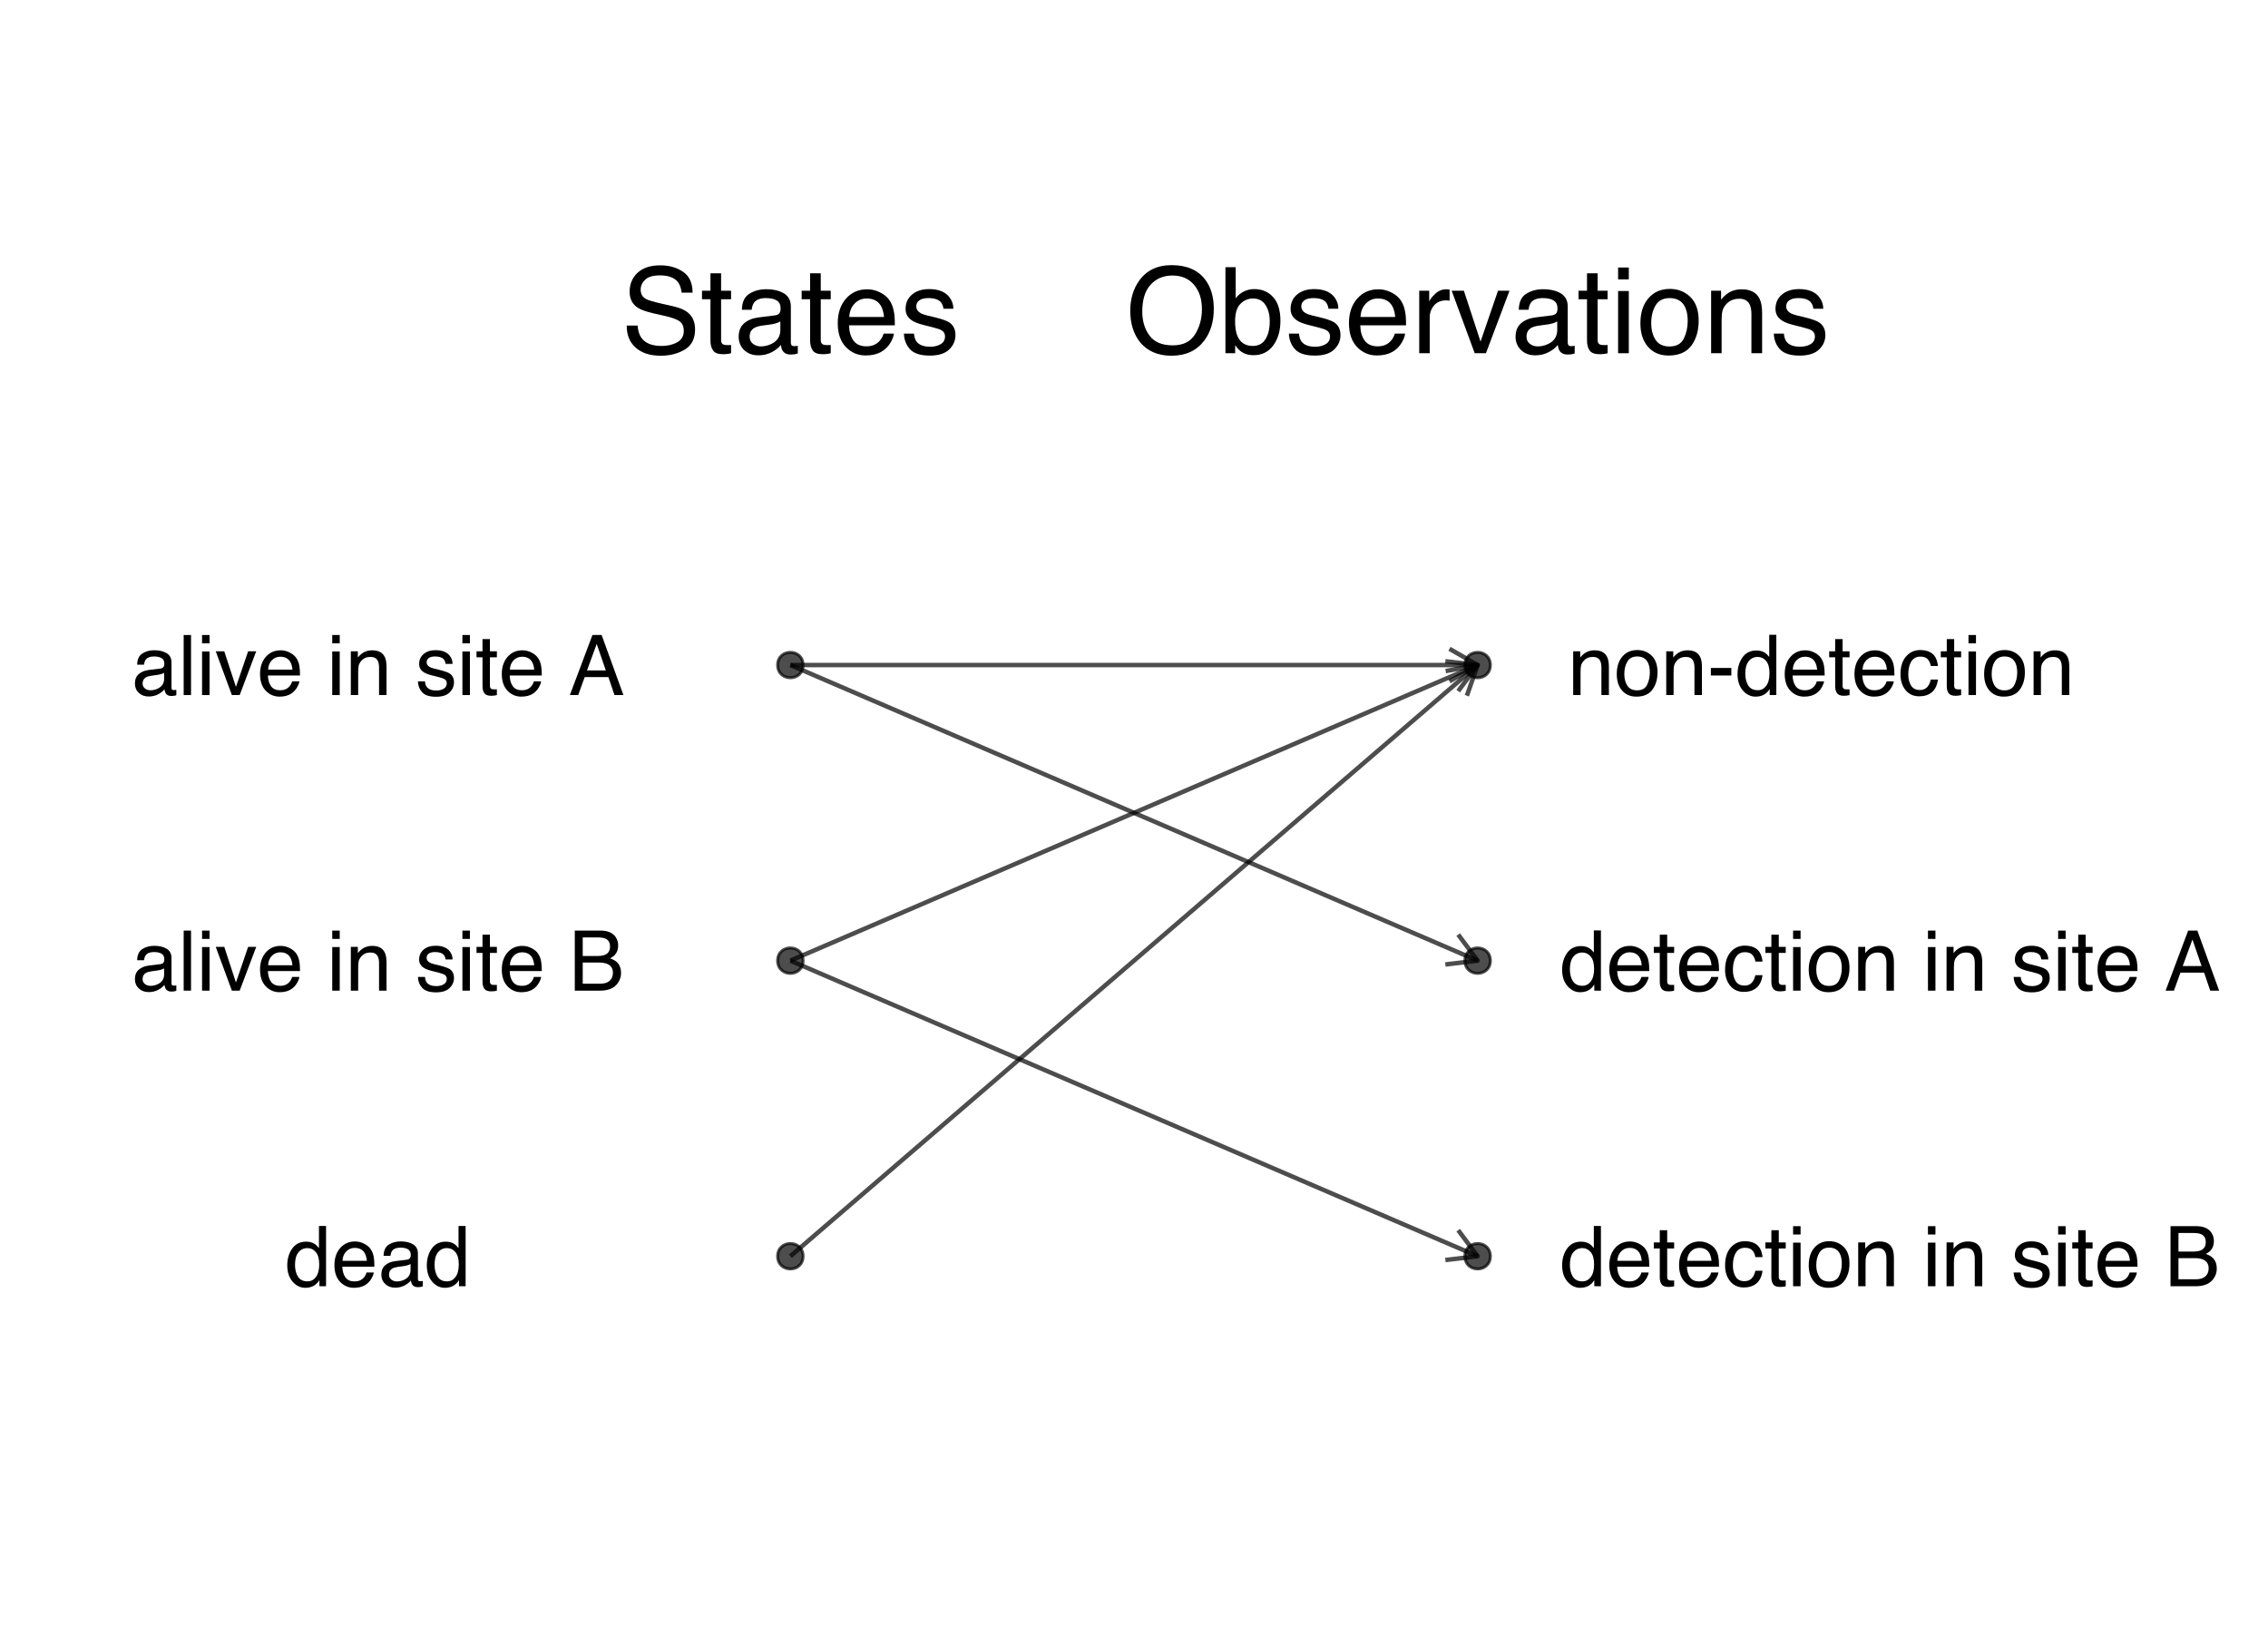
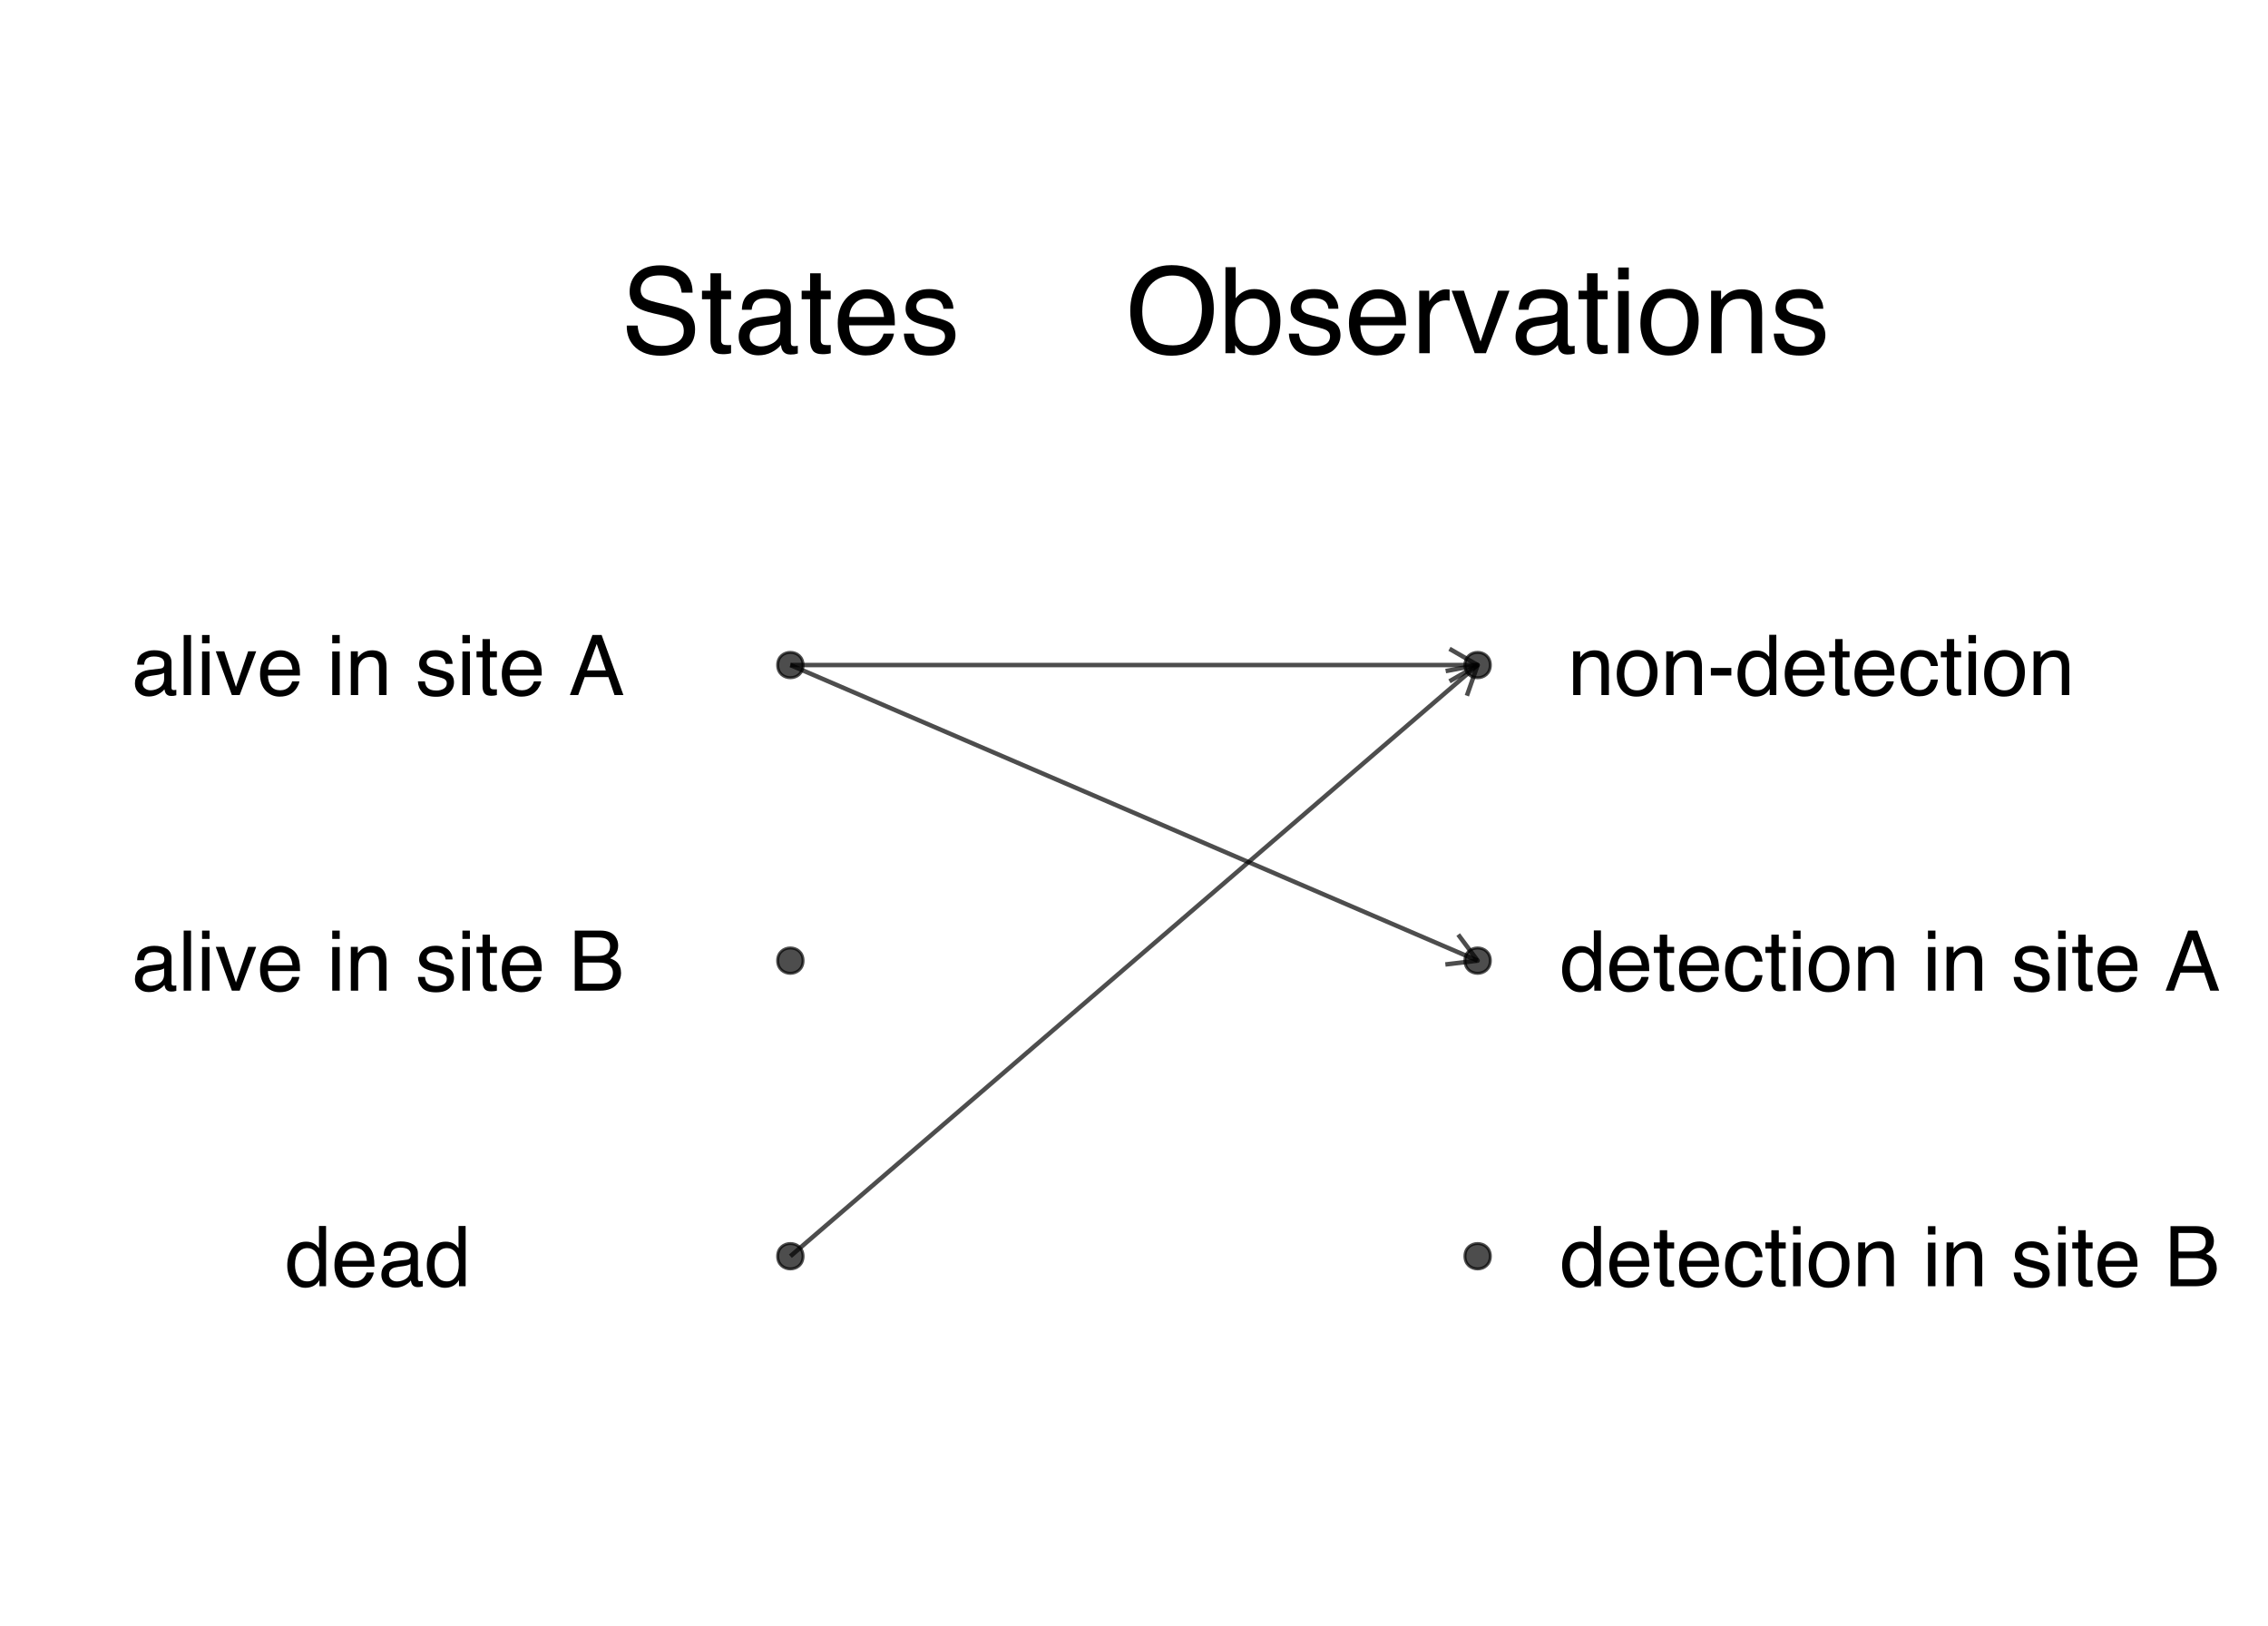
<svg xmlns="http://www.w3.org/2000/svg" xmlns:xlink="http://www.w3.org/1999/xlink" width="540pt" height="387pt" viewBox="0 0 540 387" version="1.1">
  <defs>
    <g>
      <symbol overflow="visible" id="glyph0-0">
        <path style="stroke:none;" d="M 0.641 0 L 0.641 -14.297 L 11.984 -14.297 L 11.984 0 Z M 10.188 -1.797 L 10.188 -12.5 L 2.438 -12.5 L 2.438 -1.797 Z M 10.188 -1.797 " />
      </symbol>
      <symbol overflow="visible" id="glyph0-1">
        <path style="stroke:none;" d="M 1.281 -10.422 L 2.953 -10.422 L 2.953 -8.938 C 3.441 -9.551 3.961 -9.988 4.516 -10.25 C 5.066 -10.52 5.68 -10.656 6.359 -10.656 C 7.828 -10.656 8.82 -10.141 9.344 -9.109 C 9.633 -8.547 9.781 -7.738 9.781 -6.688 L 9.781 0 L 8 0 L 8 -6.562 C 8 -7.195 7.906 -7.711 7.719 -8.109 C 7.406 -8.754 6.836 -9.078 6.016 -9.078 C 5.609 -9.078 5.27 -9.035 5 -8.953 C 4.52 -8.805 4.098 -8.52 3.734 -8.094 C 3.441 -7.75 3.25 -7.395 3.156 -7.031 C 3.07 -6.664 3.031 -6.141 3.031 -5.453 L 3.031 0 L 1.281 0 Z M 5.406 -10.672 Z M 5.406 -10.672 " />
      </symbol>
      <symbol overflow="visible" id="glyph0-2">
        <path style="stroke:none;" d="M 5.422 -1.125 C 6.578 -1.125 7.367 -1.562 7.797 -2.438 C 8.234 -3.32 8.453 -4.301 8.453 -5.375 C 8.453 -6.352 8.297 -7.145 7.984 -7.75 C 7.492 -8.707 6.645 -9.188 5.438 -9.188 C 4.363 -9.188 3.582 -8.773 3.094 -7.953 C 2.613 -7.141 2.375 -6.16 2.375 -5.016 C 2.375 -3.898 2.613 -2.973 3.094 -2.234 C 3.582 -1.492 4.359 -1.125 5.422 -1.125 Z M 5.484 -10.719 C 6.828 -10.719 7.961 -10.27 8.891 -9.375 C 9.816 -8.477 10.281 -7.16 10.281 -5.422 C 10.281 -3.742 9.867 -2.359 9.047 -1.266 C 8.234 -0.172 6.969 0.375 5.25 0.375 C 3.82 0.375 2.688 -0.109 1.844 -1.078 C 1 -2.047 0.578 -3.348 0.578 -4.984 C 0.578 -6.734 1.02 -8.125 1.906 -9.156 C 2.789 -10.195 3.984 -10.719 5.484 -10.719 Z M 5.422 -10.672 Z M 5.422 -10.672 " />
      </symbol>
      <symbol overflow="visible" id="glyph0-3">
        <path style="stroke:none;" d="M 0.828 -6.453 L 5.703 -6.453 L 5.703 -4.656 L 0.828 -4.656 Z M 0.828 -6.453 " />
      </symbol>
      <symbol overflow="visible" id="glyph0-4">
        <path style="stroke:none;" d="M 2.391 -5.094 C 2.391 -3.977 2.625 -3.039 3.094 -2.281 C 3.57 -1.531 4.332 -1.156 5.375 -1.156 C 6.188 -1.156 6.852 -1.504 7.375 -2.203 C 7.895 -2.898 8.156 -3.898 8.156 -5.203 C 8.156 -6.516 7.883 -7.488 7.344 -8.125 C 6.812 -8.758 6.148 -9.078 5.359 -9.078 C 4.473 -9.078 3.754 -8.738 3.203 -8.062 C 2.66 -7.383 2.391 -6.395 2.391 -5.094 Z M 5.031 -10.609 C 5.82 -10.609 6.488 -10.438 7.031 -10.094 C 7.344 -9.906 7.695 -9.566 8.094 -9.078 L 8.094 -14.344 L 9.781 -14.344 L 9.781 0 L 8.203 0 L 8.203 -1.453 C 7.797 -0.805 7.312 -0.336 6.75 -0.047 C 6.195 0.234 5.555 0.375 4.828 0.375 C 3.672 0.375 2.664 -0.113 1.812 -1.094 C 0.969 -2.07 0.547 -3.367 0.547 -4.984 C 0.547 -6.504 0.93 -7.82 1.703 -8.938 C 2.484 -10.051 3.594 -10.609 5.031 -10.609 Z M 5.031 -10.609 " />
      </symbol>
      <symbol overflow="visible" id="glyph0-5">
        <path style="stroke:none;" d="M 5.625 -10.656 C 6.363 -10.656 7.078 -10.477 7.766 -10.125 C 8.461 -9.781 8.992 -9.332 9.359 -8.781 C 9.711 -8.258 9.945 -7.648 10.062 -6.953 C 10.164 -6.461 10.219 -5.695 10.219 -4.656 L 2.578 -4.656 C 2.609 -3.594 2.859 -2.738 3.328 -2.094 C 3.797 -1.457 4.52 -1.141 5.5 -1.141 C 6.414 -1.141 7.145 -1.441 7.688 -2.047 C 8 -2.398 8.219 -2.805 8.344 -3.266 L 10.062 -3.266 C 10.02 -2.879 9.867 -2.453 9.609 -1.984 C 9.359 -1.516 9.07 -1.133 8.75 -0.844 C 8.219 -0.32 7.562 0.031 6.781 0.219 C 6.352 0.32 5.875 0.375 5.344 0.375 C 4.051 0.375 2.953 -0.098 2.047 -1.047 C 1.148 -1.992 0.703 -3.316 0.703 -5.016 C 0.703 -6.68 1.156 -8.035 2.062 -9.078 C 2.969 -10.129 4.156 -10.656 5.625 -10.656 Z M 8.422 -6.047 C 8.348 -6.797 8.18 -7.398 7.922 -7.859 C 7.441 -8.703 6.641 -9.125 5.516 -9.125 C 4.711 -9.125 4.035 -8.832 3.484 -8.25 C 2.941 -7.676 2.656 -6.941 2.625 -6.047 Z M 5.453 -10.672 Z M 5.453 -10.672 " />
      </symbol>
      <symbol overflow="visible" id="glyph0-6">
        <path style="stroke:none;" d="M 1.641 -13.328 L 3.406 -13.328 L 3.406 -10.422 L 5.062 -10.422 L 5.062 -8.984 L 3.406 -8.984 L 3.406 -2.188 C 3.406 -1.82 3.531 -1.578 3.781 -1.453 C 3.914 -1.391 4.141 -1.359 4.453 -1.359 C 4.535 -1.359 4.625 -1.359 4.719 -1.359 C 4.82 -1.359 4.938 -1.363 5.062 -1.375 L 5.062 0 C 4.863 0.062 4.656 0.102 4.438 0.125 C 4.219 0.156 3.984 0.172 3.734 0.172 C 2.922 0.172 2.367 -0.035 2.078 -0.453 C 1.785 -0.879 1.641 -1.426 1.641 -2.094 L 1.641 -8.984 L 0.219 -8.984 L 0.219 -10.422 L 1.641 -10.422 Z M 1.641 -13.328 " />
      </symbol>
      <symbol overflow="visible" id="glyph0-7">
        <path style="stroke:none;" d="M 5.297 -10.719 C 6.473 -10.719 7.426 -10.43 8.156 -9.859 C 8.895 -9.285 9.344 -8.305 9.5 -6.922 L 7.797 -6.922 C 7.691 -7.555 7.453 -8.086 7.078 -8.516 C 6.711 -8.941 6.117 -9.156 5.297 -9.156 C 4.18 -9.156 3.383 -8.609 2.906 -7.516 C 2.594 -6.805 2.438 -5.938 2.438 -4.906 C 2.438 -3.863 2.656 -2.984 3.094 -2.266 C 3.539 -1.555 4.238 -1.203 5.188 -1.203 C 5.914 -1.203 6.488 -1.422 6.906 -1.859 C 7.332 -2.305 7.629 -2.914 7.797 -3.688 L 9.5 -3.688 C 9.301 -2.301 8.812 -1.289 8.031 -0.656 C 7.258 -0.02 6.266 0.297 5.047 0.297 C 3.68 0.297 2.594 -0.195 1.781 -1.188 C 0.977 -2.188 0.578 -3.43 0.578 -4.922 C 0.578 -6.754 1.02 -8.176 1.906 -9.188 C 2.789 -10.207 3.922 -10.719 5.297 -10.719 Z M 5.031 -10.672 Z M 5.031 -10.672 " />
      </symbol>
      <symbol overflow="visible" id="glyph0-8">
        <path style="stroke:none;" d="M 1.281 -10.375 L 3.062 -10.375 L 3.062 0 L 1.281 0 Z M 1.281 -14.297 L 3.062 -14.297 L 3.062 -12.312 L 1.281 -12.312 Z M 1.281 -14.297 " />
      </symbol>
      <symbol overflow="visible" id="glyph0-9">
        <path style="stroke:none;" d="" />
      </symbol>
      <symbol overflow="visible" id="glyph0-10">
        <path style="stroke:none;" d="M 2.328 -3.266 C 2.379 -2.68 2.523 -2.234 2.766 -1.922 C 3.203 -1.359 3.969 -1.078 5.062 -1.078 C 5.707 -1.078 6.273 -1.219 6.766 -1.5 C 7.266 -1.781 7.516 -2.219 7.516 -2.812 C 7.516 -3.258 7.316 -3.598 6.922 -3.828 C 6.66 -3.973 6.16 -4.141 5.422 -4.328 L 4.031 -4.672 C 3.133 -4.898 2.477 -5.148 2.062 -5.422 C 1.312 -5.891 0.938 -6.547 0.938 -7.391 C 0.938 -8.367 1.289 -9.16 2 -9.766 C 2.707 -10.379 3.66 -10.688 4.859 -10.688 C 6.43 -10.688 7.566 -10.227 8.266 -9.312 C 8.691 -8.727 8.898 -8.098 8.891 -7.422 L 7.234 -7.422 C 7.203 -7.816 7.062 -8.176 6.812 -8.5 C 6.414 -8.957 5.723 -9.188 4.734 -9.188 C 4.066 -9.188 3.562 -9.062 3.219 -8.812 C 2.883 -8.562 2.719 -8.227 2.719 -7.812 C 2.719 -7.352 2.941 -6.988 3.391 -6.719 C 3.648 -6.562 4.031 -6.422 4.531 -6.297 L 5.688 -6.016 C 6.945 -5.703 7.789 -5.406 8.219 -5.125 C 8.895 -4.676 9.234 -3.973 9.234 -3.016 C 9.234 -2.086 8.879 -1.285 8.172 -0.609 C 7.473 0.066 6.406 0.406 4.969 0.406 C 3.414 0.406 2.316 0.051 1.672 -0.656 C 1.023 -1.363 0.68 -2.234 0.641 -3.266 Z M 4.906 -10.672 Z M 4.906 -10.672 " />
      </symbol>
      <symbol overflow="visible" id="glyph0-11">
        <path style="stroke:none;" d="M 8.859 -5.859 L 6.688 -12.172 L 4.375 -5.859 Z M 5.672 -14.297 L 7.859 -14.297 L 13.047 0 L 10.922 0 L 9.469 -4.281 L 3.828 -4.281 L 2.281 0 L 0.297 0 Z M 5.672 -14.297 " />
      </symbol>
      <symbol overflow="visible" id="glyph0-12">
        <path style="stroke:none;" d="M 6.891 -8.25 C 7.703 -8.25 8.336 -8.363 8.797 -8.594 C 9.504 -8.945 9.859 -9.586 9.859 -10.516 C 9.859 -11.453 9.477 -12.082 8.719 -12.406 C 8.289 -12.582 7.656 -12.672 6.812 -12.672 L 3.359 -12.672 L 3.359 -8.25 Z M 7.531 -1.656 C 8.719 -1.656 9.566 -2 10.078 -2.688 C 10.391 -3.125 10.547 -3.648 10.547 -4.266 C 10.547 -5.297 10.082 -6 9.156 -6.375 C 8.664 -6.582 8.016 -6.688 7.203 -6.688 L 3.359 -6.688 L 3.359 -1.656 Z M 1.469 -14.297 L 7.609 -14.297 C 9.273 -14.297 10.461 -13.797 11.172 -12.797 C 11.586 -12.203 11.797 -11.52 11.797 -10.75 C 11.797 -9.844 11.539 -9.102 11.031 -8.531 C 10.758 -8.227 10.379 -7.945 9.891 -7.688 C 10.617 -7.414 11.164 -7.102 11.531 -6.75 C 12.164 -6.125 12.484 -5.266 12.484 -4.172 C 12.484 -3.254 12.195 -2.422 11.625 -1.672 C 10.758 -0.555 9.391 0 7.516 0 L 1.469 0 Z M 1.469 -14.297 " />
      </symbol>
      <symbol overflow="visible" id="glyph0-13">
        <path style="stroke:none;" d="M 2.625 -2.766 C 2.625 -2.266 2.805 -1.867 3.172 -1.578 C 3.547 -1.285 3.988 -1.141 4.5 -1.141 C 5.113 -1.141 5.707 -1.281 6.281 -1.562 C 7.258 -2.039 7.75 -2.816 7.75 -3.891 L 7.75 -5.297 C 7.531 -5.16 7.25 -5.047 6.906 -4.953 C 6.57 -4.867 6.242 -4.805 5.922 -4.766 L 4.859 -4.625 C 4.223 -4.539 3.75 -4.41 3.438 -4.234 C 2.895 -3.93 2.625 -3.441 2.625 -2.766 Z M 6.875 -6.312 C 7.27 -6.363 7.535 -6.531 7.672 -6.812 C 7.754 -6.969 7.797 -7.191 7.797 -7.484 C 7.797 -8.086 7.582 -8.52 7.156 -8.781 C 6.727 -9.051 6.117 -9.188 5.328 -9.188 C 4.41 -9.188 3.766 -8.941 3.391 -8.453 C 3.172 -8.18 3.031 -7.773 2.969 -7.234 L 1.328 -7.234 C 1.359 -8.516 1.773 -9.406 2.578 -9.906 C 3.379 -10.414 4.312 -10.672 5.375 -10.672 C 6.594 -10.672 7.586 -10.438 8.359 -9.969 C 9.117 -9.5 9.5 -8.773 9.5 -7.797 L 9.5 -1.797 C 9.5 -1.609 9.535 -1.457 9.609 -1.344 C 9.68 -1.238 9.836 -1.188 10.078 -1.188 C 10.148 -1.188 10.234 -1.191 10.328 -1.203 C 10.43 -1.211 10.539 -1.227 10.656 -1.25 L 10.656 0.047 C 10.383 0.129 10.176 0.176 10.031 0.188 C 9.883 0.207 9.691 0.219 9.453 0.219 C 8.848 0.219 8.406 0.004 8.125 -0.422 C 7.988 -0.648 7.891 -0.969 7.828 -1.375 C 7.473 -0.914 6.961 -0.516 6.297 -0.172 C 5.629 0.172 4.891 0.344 4.078 0.344 C 3.117 0.344 2.332 0.051 1.719 -0.531 C 1.102 -1.113 0.797 -1.848 0.797 -2.734 C 0.797 -3.703 1.098 -4.453 1.703 -4.984 C 2.305 -5.516 3.098 -5.844 4.078 -5.969 Z M 5.422 -10.672 Z M 5.422 -10.672 " />
      </symbol>
      <symbol overflow="visible" id="glyph0-14">
        <path style="stroke:none;" d="M 1.328 -14.297 L 3.078 -14.297 L 3.078 0 L 1.328 0 Z M 1.328 -14.297 " />
      </symbol>
      <symbol overflow="visible" id="glyph0-15">
        <path style="stroke:none;" d="M 2.141 -10.422 L 4.922 -1.938 L 7.828 -10.422 L 9.75 -10.422 L 5.812 0 L 3.953 0 L 0.109 -10.422 Z M 2.141 -10.422 " />
      </symbol>
      <symbol overflow="visible" id="glyph1-0">
        <path style="stroke:none;" d="M 0.922 0 L 0.922 -20.406 L 17.109 -20.406 L 17.109 0 Z M 14.562 -2.562 L 14.562 -17.859 L 3.469 -17.859 L 3.469 -2.562 Z M 14.562 -2.562 " />
      </symbol>
      <symbol overflow="visible" id="glyph1-1">
        <path style="stroke:none;" d="M 3.969 -6.578 C 4.039 -5.422 4.316 -4.484 4.797 -3.766 C 5.711 -2.41 7.328 -1.734 9.641 -1.734 C 10.68 -1.734 11.625 -1.883 12.469 -2.188 C 14.125 -2.758 14.953 -3.785 14.953 -5.266 C 14.953 -6.379 14.602 -7.172 13.906 -7.641 C 13.195 -8.098 12.094 -8.5 10.594 -8.844 L 7.828 -9.469 C 6.023 -9.883 4.75 -10.336 4 -10.828 C 2.707 -11.672 2.062 -12.941 2.062 -14.641 C 2.062 -16.473 2.691 -17.977 3.953 -19.156 C 5.223 -20.332 7.02 -20.922 9.344 -20.922 C 11.488 -20.922 13.305 -20.406 14.797 -19.375 C 16.297 -18.344 17.047 -16.691 17.047 -14.422 L 14.453 -14.422 C 14.305 -15.516 14.008 -16.352 13.562 -16.938 C 12.719 -18 11.285 -18.531 9.266 -18.531 C 7.641 -18.531 6.469 -18.188 5.75 -17.5 C 5.039 -16.82 4.688 -16.023 4.688 -15.109 C 4.688 -14.109 5.102 -13.379 5.938 -12.922 C 6.477 -12.617 7.711 -12.25 9.641 -11.812 L 12.5 -11.156 C 13.883 -10.844 14.953 -10.41 15.703 -9.859 C 16.992 -8.91 17.641 -7.523 17.641 -5.703 C 17.641 -3.441 16.816 -1.828 15.172 -0.859 C 13.535 0.109 11.629 0.594 9.453 0.594 C 6.91 0.594 4.922 -0.051 3.484 -1.344 C 2.047 -2.633 1.344 -4.379 1.375 -6.578 Z M 9.562 -20.969 Z M 9.562 -20.969 " />
      </symbol>
      <symbol overflow="visible" id="glyph1-2">
        <path style="stroke:none;" d="M 2.328 -19.031 L 4.859 -19.031 L 4.859 -14.875 L 7.234 -14.875 L 7.234 -12.844 L 4.859 -12.844 L 4.859 -3.125 C 4.859 -2.602 5.035 -2.254 5.391 -2.078 C 5.586 -1.984 5.91 -1.938 6.359 -1.938 C 6.484 -1.938 6.613 -1.938 6.75 -1.938 C 6.883 -1.938 7.047 -1.945 7.234 -1.969 L 7.234 0 C 6.953 0.082 6.656 0.141 6.344 0.172 C 6.031 0.211 5.691 0.234 5.328 0.234 C 4.16 0.234 3.367 -0.062 2.953 -0.656 C 2.535 -1.258 2.328 -2.035 2.328 -2.984 L 2.328 -12.844 L 0.312 -12.844 L 0.312 -14.875 L 2.328 -14.875 Z M 2.328 -19.031 " />
      </symbol>
      <symbol overflow="visible" id="glyph1-3">
        <path style="stroke:none;" d="M 3.75 -3.953 C 3.75 -3.234 4.008 -2.664 4.531 -2.25 C 5.062 -1.832 5.691 -1.625 6.422 -1.625 C 7.297 -1.625 8.145 -1.828 8.969 -2.234 C 10.363 -2.91 11.062 -4.02 11.062 -5.562 L 11.062 -7.578 C 10.75 -7.379 10.352 -7.211 9.875 -7.078 C 9.395 -6.953 8.922 -6.863 8.453 -6.812 L 6.953 -6.609 C 6.035 -6.492 5.352 -6.305 4.906 -6.047 C 4.133 -5.609 3.75 -4.91 3.75 -3.953 Z M 9.812 -9.016 C 10.383 -9.086 10.77 -9.328 10.969 -9.734 C 11.07 -9.961 11.125 -10.285 11.125 -10.703 C 11.125 -11.547 10.82 -12.16 10.219 -12.547 C 9.613 -12.93 8.742 -13.125 7.609 -13.125 C 6.305 -13.125 5.379 -12.773 4.828 -12.078 C 4.523 -11.68 4.328 -11.102 4.234 -10.344 L 1.906 -10.344 C 1.945 -12.176 2.539 -13.445 3.688 -14.156 C 4.832 -14.875 6.16 -15.234 7.672 -15.234 C 9.422 -15.234 10.844 -14.898 11.938 -14.234 C 13.02 -13.566 13.562 -12.531 13.562 -11.125 L 13.562 -2.562 C 13.562 -2.301 13.613 -2.086 13.719 -1.922 C 13.82 -1.766 14.047 -1.688 14.391 -1.688 C 14.504 -1.688 14.629 -1.691 14.766 -1.703 C 14.91 -1.723 15.062 -1.75 15.219 -1.781 L 15.219 0.062 C 14.82 0.176 14.52 0.242 14.312 0.266 C 14.113 0.297 13.836 0.312 13.484 0.312 C 12.629 0.312 12.004 0.008 11.609 -0.594 C 11.41 -0.914 11.27 -1.375 11.188 -1.969 C 10.676 -1.301 9.941 -0.723 8.984 -0.234 C 8.035 0.254 6.984 0.5 5.828 0.5 C 4.453 0.5 3.328 0.082 2.453 -0.75 C 1.578 -1.594 1.141 -2.645 1.141 -3.906 C 1.141 -5.281 1.566 -6.348 2.422 -7.109 C 3.285 -7.867 4.422 -8.336 5.828 -8.516 Z M 7.734 -15.234 Z M 7.734 -15.234 " />
      </symbol>
      <symbol overflow="visible" id="glyph1-4">
        <path style="stroke:none;" d="M 8.031 -15.219 C 9.082 -15.219 10.102 -14.969 11.094 -14.469 C 12.094 -13.969 12.848 -13.328 13.359 -12.547 C 13.859 -11.797 14.191 -10.922 14.359 -9.922 C 14.516 -9.234 14.594 -8.141 14.594 -6.641 L 3.688 -6.641 C 3.727 -5.129 4.082 -3.914 4.75 -3 C 5.414 -2.094 6.445 -1.641 7.844 -1.641 C 9.156 -1.641 10.195 -2.07 10.969 -2.938 C 11.414 -3.438 11.734 -4.016 11.922 -4.672 L 14.375 -4.672 C 14.312 -4.117 14.098 -3.504 13.734 -2.828 C 13.367 -2.16 12.957 -1.613 12.5 -1.188 C 11.738 -0.445 10.801 0.051 9.688 0.312 C 9.082 0.457 8.398 0.531 7.641 0.531 C 5.785 0.531 4.211 -0.141 2.922 -1.484 C 1.641 -2.836 1 -4.727 1 -7.156 C 1 -9.539 1.645 -11.477 2.938 -12.969 C 4.238 -14.469 5.938 -15.219 8.031 -15.219 Z M 12.016 -8.625 C 11.91 -9.707 11.676 -10.57 11.312 -11.219 C 10.625 -12.426 9.477 -13.031 7.875 -13.031 C 6.727 -13.031 5.766 -12.613 4.984 -11.781 C 4.211 -10.957 3.801 -9.906 3.75 -8.625 Z M 7.797 -15.234 Z M 7.797 -15.234 " />
      </symbol>
      <symbol overflow="visible" id="glyph1-5">
        <path style="stroke:none;" d="M 3.328 -4.672 C 3.398 -3.836 3.609 -3.195 3.953 -2.75 C 4.578 -1.945 5.664 -1.547 7.219 -1.547 C 8.145 -1.547 8.957 -1.742 9.656 -2.141 C 10.363 -2.547 10.719 -3.172 10.719 -4.016 C 10.719 -4.648 10.438 -5.133 9.875 -5.469 C 9.52 -5.676 8.805 -5.914 7.734 -6.188 L 5.75 -6.688 C 4.477 -7 3.547 -7.348 2.953 -7.734 C 1.867 -8.41 1.328 -9.348 1.328 -10.547 C 1.328 -11.953 1.832 -13.086 2.844 -13.953 C 3.863 -14.828 5.234 -15.266 6.953 -15.266 C 9.191 -15.266 10.805 -14.609 11.797 -13.297 C 12.41 -12.461 12.711 -11.562 12.703 -10.594 L 10.344 -10.594 C 10.289 -11.164 10.086 -11.68 9.734 -12.141 C 9.16 -12.797 8.164 -13.125 6.75 -13.125 C 5.801 -13.125 5.082 -12.941 4.594 -12.578 C 4.113 -12.223 3.875 -11.75 3.875 -11.156 C 3.875 -10.508 4.191 -9.988 4.828 -9.594 C 5.203 -9.363 5.75 -9.16 6.469 -8.984 L 8.125 -8.594 C 9.926 -8.156 11.129 -7.734 11.734 -7.328 C 12.711 -6.68 13.203 -5.676 13.203 -4.312 C 13.203 -2.977 12.695 -1.832 11.688 -0.875 C 10.688 0.082 9.156 0.562 7.094 0.562 C 4.883 0.562 3.316 0.062 2.391 -0.938 C 1.473 -1.938 0.984 -3.18 0.922 -4.672 Z M 7.016 -15.234 Z M 7.016 -15.234 " />
      </symbol>
      <symbol overflow="visible" id="glyph1-6">
        <path style="stroke:none;" d="M 10.969 -20.969 C 14.57 -20.969 17.242 -19.805 18.984 -17.484 C 20.328 -15.68 21 -13.375 21 -10.562 C 21 -7.508 20.227 -4.973 18.688 -2.953 C 16.875 -0.586 14.285 0.594 10.922 0.594 C 7.773 0.594 5.305 -0.441 3.516 -2.516 C 1.91 -4.516 1.109 -7.039 1.109 -10.094 C 1.109 -12.852 1.797 -15.219 3.172 -17.188 C 4.93 -19.707 7.531 -20.969 10.969 -20.969 Z M 11.25 -1.875 C 13.688 -1.875 15.445 -2.742 16.531 -4.484 C 17.625 -6.234 18.172 -8.242 18.172 -10.516 C 18.172 -12.91 17.539 -14.836 16.281 -16.297 C 15.031 -17.766 13.316 -18.5 11.141 -18.5 C 9.023 -18.5 7.301 -17.773 5.969 -16.328 C 4.633 -14.879 3.969 -12.742 3.969 -9.922 C 3.969 -7.66 4.539 -5.754 5.688 -4.203 C 6.832 -2.648 8.688 -1.875 11.25 -1.875 Z M 11.062 -20.969 Z M 11.062 -20.969 " />
      </symbol>
      <symbol overflow="visible" id="glyph1-7">
        <path style="stroke:none;" d="M 1.641 -20.484 L 4.078 -20.484 L 4.078 -13.078 C 4.617 -13.785 5.27 -14.328 6.031 -14.703 C 6.789 -15.078 7.613 -15.266 8.5 -15.266 C 10.352 -15.266 11.852 -14.629 13 -13.359 C 14.156 -12.086 14.734 -10.207 14.734 -7.719 C 14.734 -5.375 14.164 -3.422 13.031 -1.859 C 11.895 -0.305 10.316 0.469 8.297 0.469 C 7.16 0.469 6.207 0.195 5.438 -0.344 C 4.969 -0.664 4.473 -1.188 3.953 -1.906 L 3.953 0 L 1.641 0 Z M 8.141 -1.734 C 9.492 -1.734 10.504 -2.27 11.172 -3.344 C 11.848 -4.414 12.188 -5.832 12.188 -7.594 C 12.188 -9.164 11.848 -10.461 11.172 -11.484 C 10.504 -12.516 9.516 -13.031 8.203 -13.031 C 7.066 -13.031 6.07 -12.609 5.219 -11.766 C 4.363 -10.922 3.938 -9.531 3.938 -7.594 C 3.938 -6.195 4.109 -5.066 4.453 -4.203 C 5.117 -2.555 6.348 -1.734 8.141 -1.734 Z M 8.141 -1.734 " />
      </symbol>
      <symbol overflow="visible" id="glyph1-8">
        <path style="stroke:none;" d="M 1.906 -14.875 L 4.281 -14.875 L 4.281 -12.312 C 4.477 -12.812 4.953 -13.422 5.703 -14.141 C 6.461 -14.859 7.336 -15.219 8.328 -15.219 C 8.379 -15.219 8.457 -15.211 8.562 -15.203 C 8.676 -15.191 8.867 -15.172 9.141 -15.141 L 9.141 -12.5 C 8.992 -12.531 8.859 -12.551 8.734 -12.562 C 8.609 -12.57 8.473 -12.578 8.328 -12.578 C 7.066 -12.578 6.098 -12.172 5.422 -11.359 C 4.742 -10.547 4.406 -9.613 4.406 -8.562 L 4.406 0 L 1.906 0 Z M 1.906 -14.875 " />
      </symbol>
      <symbol overflow="visible" id="glyph1-9">
        <path style="stroke:none;" d="M 3.062 -14.875 L 7.031 -2.766 L 11.188 -14.875 L 13.922 -14.875 L 8.312 0 L 5.641 0 L 0.156 -14.875 Z M 3.062 -14.875 " />
      </symbol>
      <symbol overflow="visible" id="glyph1-10">
        <path style="stroke:none;" d="M 1.828 -14.812 L 4.375 -14.812 L 4.375 0 L 1.828 0 Z M 1.828 -20.406 L 4.375 -20.406 L 4.375 -17.578 L 1.828 -17.578 Z M 1.828 -20.406 " />
      </symbol>
      <symbol overflow="visible" id="glyph1-11">
        <path style="stroke:none;" d="M 7.734 -1.609 C 9.391 -1.609 10.523 -2.234 11.141 -3.484 C 11.766 -4.742 12.078 -6.145 12.078 -7.688 C 12.078 -9.07 11.852 -10.203 11.406 -11.078 C 10.695 -12.441 9.484 -13.125 7.766 -13.125 C 6.234 -13.125 5.117 -12.539 4.422 -11.375 C 3.734 -10.207 3.391 -8.801 3.391 -7.156 C 3.391 -5.57 3.734 -4.25 4.422 -3.188 C 5.117 -2.133 6.223 -1.609 7.734 -1.609 Z M 7.828 -15.312 C 9.754 -15.312 11.379 -14.672 12.703 -13.391 C 14.023 -12.109 14.688 -10.227 14.688 -7.75 C 14.688 -5.352 14.102 -3.367 12.938 -1.797 C 11.77 -0.234 9.957 0.547 7.5 0.547 C 5.457 0.547 3.832 -0.145 2.625 -1.531 C 1.414 -2.914 0.812 -4.773 0.812 -7.109 C 0.812 -9.609 1.445 -11.598 2.719 -13.078 C 3.988 -14.566 5.691 -15.312 7.828 -15.312 Z M 7.75 -15.234 Z M 7.75 -15.234 " />
      </symbol>
      <symbol overflow="visible" id="glyph1-12">
        <path style="stroke:none;" d="M 1.828 -14.875 L 4.203 -14.875 L 4.203 -12.766 C 4.91 -13.641 5.656 -14.266 6.438 -14.641 C 7.227 -15.023 8.109 -15.219 9.078 -15.219 C 11.18 -15.219 12.602 -14.477 13.344 -13 C 13.758 -12.195 13.969 -11.047 13.969 -9.547 L 13.969 0 L 11.422 0 L 11.422 -9.375 C 11.422 -10.281 11.285 -11.016 11.016 -11.578 C 10.566 -12.504 9.758 -12.969 8.594 -12.969 C 8 -12.969 7.516 -12.906 7.141 -12.781 C 6.453 -12.57 5.848 -12.164 5.328 -11.562 C 4.91 -11.07 4.641 -10.562 4.516 -10.031 C 4.391 -9.508 4.328 -8.766 4.328 -7.797 L 4.328 0 L 1.828 0 Z M 7.703 -15.234 Z M 7.703 -15.234 " />
      </symbol>
    </g>
  </defs>
-   <g id="surface84">
+   <g id="surface79">
    <rect x="0" y="0" width="540" height="387" style="fill:rgb(100%,100%,100%);fill-opacity:1;stroke:none;" />
    <path style="fill-rule:nonzero;fill:rgb(0%,0%,0%);fill-opacity:0.698;stroke-width:0.709;stroke-linecap:round;stroke-linejoin:round;stroke:rgb(0%,0%,0%);stroke-opacity:0.698;stroke-miterlimit:10;" d="M 191.203 299.047 C 191.203 303.074 185.16 303.074 185.16 299.047 C 185.16 295.016 191.203 295.016 191.203 299.047 " />
    <path style="fill-rule:nonzero;fill:rgb(0%,0%,0%);fill-opacity:0.698;stroke-width:0.709;stroke-linecap:round;stroke-linejoin:round;stroke:rgb(0%,0%,0%);stroke-opacity:0.698;stroke-miterlimit:10;" d="M 191.203 228.684 C 191.203 232.711 185.16 232.711 185.16 228.684 C 185.16 224.652 191.203 224.652 191.203 228.684 " />
    <path style="fill-rule:nonzero;fill:rgb(0%,0%,0%);fill-opacity:0.698;stroke-width:0.709;stroke-linecap:round;stroke-linejoin:round;stroke:rgb(0%,0%,0%);stroke-opacity:0.698;stroke-miterlimit:10;" d="M 191.203 158.316 C 191.203 162.348 185.16 162.348 185.16 158.316 C 185.16 154.289 191.203 154.289 191.203 158.316 " />
    <g style="fill:rgb(0%,0%,0%);fill-opacity:1;">
      <use xlink:href="#glyph0-1" x="373.289" y="165.461" />
      <use xlink:href="#glyph0-2" x="384.366" y="165.461" />
      <use xlink:href="#glyph0-1" x="395.443" y="165.461" />
      <use xlink:href="#glyph0-3" x="406.52" y="165.461" />
      <use xlink:href="#glyph0-4" x="413.152" y="165.461" />
      <use xlink:href="#glyph0-5" x="424.229" y="165.461" />
      <use xlink:href="#glyph0-6" x="435.306" y="165.461" />
      <use xlink:href="#glyph0-5" x="440.839" y="165.461" />
      <use xlink:href="#glyph0-7" x="451.916" y="165.461" />
      <use xlink:href="#glyph0-6" x="461.875" y="165.461" />
      <use xlink:href="#glyph0-8" x="467.408" y="165.461" />
      <use xlink:href="#glyph0-2" x="471.833" y="165.461" />
      <use xlink:href="#glyph0-1" x="482.91" y="165.461" />
    </g>
    <g style="fill:rgb(0%,0%,0%);fill-opacity:1;">
      <use xlink:href="#glyph0-4" x="371.391" y="235.824" />
      <use xlink:href="#glyph0-5" x="382.467" y="235.824" />
      <use xlink:href="#glyph0-6" x="393.544" y="235.824" />
      <use xlink:href="#glyph0-5" x="399.078" y="235.824" />
      <use xlink:href="#glyph0-7" x="410.155" y="235.824" />
      <use xlink:href="#glyph0-6" x="420.113" y="235.824" />
      <use xlink:href="#glyph0-8" x="425.647" y="235.824" />
      <use xlink:href="#glyph0-2" x="430.072" y="235.824" />
      <use xlink:href="#glyph0-1" x="441.149" y="235.824" />
      <use xlink:href="#glyph0-9" x="452.225" y="235.824" />
      <use xlink:href="#glyph0-8" x="457.759" y="235.824" />
      <use xlink:href="#glyph0-1" x="462.184" y="235.824" />
      <use xlink:href="#glyph0-9" x="473.261" y="235.824" />
      <use xlink:href="#glyph0-10" x="478.794" y="235.824" />
      <use xlink:href="#glyph0-8" x="488.753" y="235.824" />
      <use xlink:href="#glyph0-6" x="493.178" y="235.824" />
      <use xlink:href="#glyph0-5" x="498.711" y="235.824" />
      <use xlink:href="#glyph0-9" x="509.788" y="235.824" />
      <use xlink:href="#glyph0-11" x="515.322" y="235.824" />
    </g>
    <g style="fill:rgb(0%,0%,0%);fill-opacity:1;">
      <use xlink:href="#glyph0-4" x="371.391" y="306.188" />
      <use xlink:href="#glyph0-5" x="382.467" y="306.188" />
      <use xlink:href="#glyph0-6" x="393.544" y="306.188" />
      <use xlink:href="#glyph0-5" x="399.078" y="306.188" />
      <use xlink:href="#glyph0-7" x="410.155" y="306.188" />
      <use xlink:href="#glyph0-6" x="420.113" y="306.188" />
      <use xlink:href="#glyph0-8" x="425.647" y="306.188" />
      <use xlink:href="#glyph0-2" x="430.072" y="306.188" />
      <use xlink:href="#glyph0-1" x="441.149" y="306.188" />
      <use xlink:href="#glyph0-9" x="452.225" y="306.188" />
      <use xlink:href="#glyph0-8" x="457.759" y="306.188" />
      <use xlink:href="#glyph0-1" x="462.184" y="306.188" />
      <use xlink:href="#glyph0-9" x="473.261" y="306.188" />
      <use xlink:href="#glyph0-10" x="478.794" y="306.188" />
      <use xlink:href="#glyph0-8" x="488.753" y="306.188" />
      <use xlink:href="#glyph0-6" x="493.178" y="306.188" />
      <use xlink:href="#glyph0-5" x="498.711" y="306.188" />
      <use xlink:href="#glyph0-9" x="509.788" y="306.188" />
      <use xlink:href="#glyph0-12" x="515.322" y="306.188" />
    </g>
    <path style="fill-rule:nonzero;fill:rgb(0%,0%,0%);fill-opacity:0.698;stroke-width:0.709;stroke-linecap:round;stroke-linejoin:round;stroke:rgb(0%,0%,0%);stroke-opacity:0.698;stroke-miterlimit:10;" d="M 354.84 299.047 C 354.84 303.074 348.797 303.074 348.797 299.047 C 348.797 295.016 354.84 295.016 354.84 299.047 " />
    <path style="fill-rule:nonzero;fill:rgb(0%,0%,0%);fill-opacity:0.698;stroke-width:0.709;stroke-linecap:round;stroke-linejoin:round;stroke:rgb(0%,0%,0%);stroke-opacity:0.698;stroke-miterlimit:10;" d="M 354.84 228.684 C 354.84 232.711 348.797 232.711 348.797 228.684 C 348.797 224.652 354.84 224.652 354.84 228.684 " />
    <path style="fill-rule:nonzero;fill:rgb(0%,0%,0%);fill-opacity:0.698;stroke-width:0.709;stroke-linecap:round;stroke-linejoin:round;stroke:rgb(0%,0%,0%);stroke-opacity:0.698;stroke-miterlimit:10;" d="M 354.84 158.316 C 354.84 162.348 348.797 162.348 348.797 158.316 C 348.797 154.289 354.84 154.289 354.84 158.316 " />
    <g style="fill:rgb(0%,0%,0%);fill-opacity:1;">
      <use xlink:href="#glyph0-13" x="31.328" y="165.461" />
      <use xlink:href="#glyph0-14" x="42.405" y="165.461" />
      <use xlink:href="#glyph0-8" x="46.83" y="165.461" />
      <use xlink:href="#glyph0-15" x="51.255" y="165.461" />
      <use xlink:href="#glyph0-5" x="61.213" y="165.461" />
      <use xlink:href="#glyph0-9" x="72.29" y="165.461" />
      <use xlink:href="#glyph0-8" x="77.824" y="165.461" />
      <use xlink:href="#glyph0-1" x="82.249" y="165.461" />
      <use xlink:href="#glyph0-9" x="93.325" y="165.461" />
      <use xlink:href="#glyph0-10" x="98.859" y="165.461" />
      <use xlink:href="#glyph0-8" x="108.817" y="165.461" />
      <use xlink:href="#glyph0-6" x="113.242" y="165.461" />
      <use xlink:href="#glyph0-5" x="118.776" y="165.461" />
      <use xlink:href="#glyph0-9" x="129.853" y="165.461" />
      <use xlink:href="#glyph0-11" x="135.386" y="165.461" />
    </g>
    <g style="fill:rgb(0%,0%,0%);fill-opacity:1;">
      <use xlink:href="#glyph0-13" x="31.328" y="235.824" />
      <use xlink:href="#glyph0-14" x="42.405" y="235.824" />
      <use xlink:href="#glyph0-8" x="46.83" y="235.824" />
      <use xlink:href="#glyph0-15" x="51.255" y="235.824" />
      <use xlink:href="#glyph0-5" x="61.213" y="235.824" />
      <use xlink:href="#glyph0-9" x="72.29" y="235.824" />
      <use xlink:href="#glyph0-8" x="77.824" y="235.824" />
      <use xlink:href="#glyph0-1" x="82.249" y="235.824" />
      <use xlink:href="#glyph0-9" x="93.325" y="235.824" />
      <use xlink:href="#glyph0-10" x="98.859" y="235.824" />
      <use xlink:href="#glyph0-8" x="108.817" y="235.824" />
      <use xlink:href="#glyph0-6" x="113.242" y="235.824" />
      <use xlink:href="#glyph0-5" x="118.776" y="235.824" />
      <use xlink:href="#glyph0-9" x="129.853" y="235.824" />
      <use xlink:href="#glyph0-12" x="135.386" y="235.824" />
    </g>
    <g style="fill:rgb(0%,0%,0%);fill-opacity:1;">
      <use xlink:href="#glyph0-4" x="67.848" y="306.188" />
      <use xlink:href="#glyph0-5" x="78.925" y="306.188" />
      <use xlink:href="#glyph0-13" x="90.001" y="306.188" />
      <use xlink:href="#glyph0-4" x="101.078" y="306.188" />
    </g>
    <g style="fill:rgb(0%,0%,0%);fill-opacity:1;">
      <use xlink:href="#glyph1-1" x="147.852" y="84.086" />
      <use xlink:href="#glyph1-2" x="166.829" y="84.086" />
      <use xlink:href="#glyph1-3" x="174.734" y="84.086" />
      <use xlink:href="#glyph1-2" x="190.558" y="84.086" />
      <use xlink:href="#glyph1-4" x="198.464" y="84.086" />
      <use xlink:href="#glyph1-5" x="214.288" y="84.086" />
    </g>
    <g style="fill:rgb(0%,0%,0%);fill-opacity:1;">
      <use xlink:href="#glyph1-6" x="268" y="84.086" />
      <use xlink:href="#glyph1-7" x="290.131" y="84.086" />
      <use xlink:href="#glyph1-5" x="305.956" y="84.086" />
      <use xlink:href="#glyph1-4" x="320.182" y="84.086" />
      <use xlink:href="#glyph1-8" x="336.006" y="84.086" />
      <use xlink:href="#glyph1-9" x="345.481" y="84.086" />
      <use xlink:href="#glyph1-3" x="359.707" y="84.086" />
      <use xlink:href="#glyph1-2" x="375.531" y="84.086" />
      <use xlink:href="#glyph1-10" x="383.436" y="84.086" />
      <use xlink:href="#glyph1-11" x="389.758" y="84.086" />
      <use xlink:href="#glyph1-12" x="405.582" y="84.086" />
      <use xlink:href="#glyph1-5" x="421.406" y="84.086" />
    </g>
    <path style="fill:none;stroke-width:1.067;stroke-linecap:butt;stroke-linejoin:round;stroke:rgb(0%,0%,0%);stroke-opacity:0.698;stroke-miterlimit:10;" d="M 188.184 158.316 L 351.816 158.316 " />
    <path style="fill:none;stroke-width:1.067;stroke-linecap:butt;stroke-linejoin:round;stroke:rgb(0%,0%,0%);stroke-opacity:0.698;stroke-miterlimit:10;" d="M 345.113 162.188 L 351.816 158.316 L 345.113 154.449 " />
    <path style="fill:none;stroke-width:1.067;stroke-linecap:butt;stroke-linejoin:round;stroke:rgb(0%,0%,0%);stroke-opacity:0.698;stroke-miterlimit:10;" d="M 188.184 158.316 L 351.816 228.684 " />
    <path style="fill:none;stroke-width:1.067;stroke-linecap:butt;stroke-linejoin:round;stroke:rgb(0%,0%,0%);stroke-opacity:0.698;stroke-miterlimit:10;" d="M 344.133 229.59 L 351.816 228.684 L 347.188 222.48 " />
-     <path style="fill:none;stroke-width:1.067;stroke-linecap:butt;stroke-linejoin:round;stroke:rgb(0%,0%,0%);stroke-opacity:0.698;stroke-miterlimit:10;" d="M 188.184 228.684 L 351.816 158.316 " />
-     <path style="fill:none;stroke-width:1.067;stroke-linecap:butt;stroke-linejoin:round;stroke:rgb(0%,0%,0%);stroke-opacity:0.698;stroke-miterlimit:10;" d="M 347.188 164.52 L 351.816 158.316 L 344.133 157.41 " />
-     <path style="fill:none;stroke-width:1.067;stroke-linecap:butt;stroke-linejoin:round;stroke:rgb(0%,0%,0%);stroke-opacity:0.698;stroke-miterlimit:10;" d="M 188.184 228.684 L 351.816 299.047 " />
-     <path style="fill:none;stroke-width:1.067;stroke-linecap:butt;stroke-linejoin:round;stroke:rgb(0%,0%,0%);stroke-opacity:0.698;stroke-miterlimit:10;" d="M 344.133 299.953 L 351.816 299.047 L 347.188 292.844 " />
    <path style="fill:none;stroke-width:1.067;stroke-linecap:butt;stroke-linejoin:round;stroke:rgb(0%,0%,0%);stroke-opacity:0.698;stroke-miterlimit:10;" d="M 188.184 299.047 L 351.816 158.316 " />
    <path style="fill:none;stroke-width:1.067;stroke-linecap:butt;stroke-linejoin:round;stroke:rgb(0%,0%,0%);stroke-opacity:0.698;stroke-miterlimit:10;" d="M 349.258 165.621 L 351.816 158.316 L 344.211 159.754 " />
  </g>
</svg>
